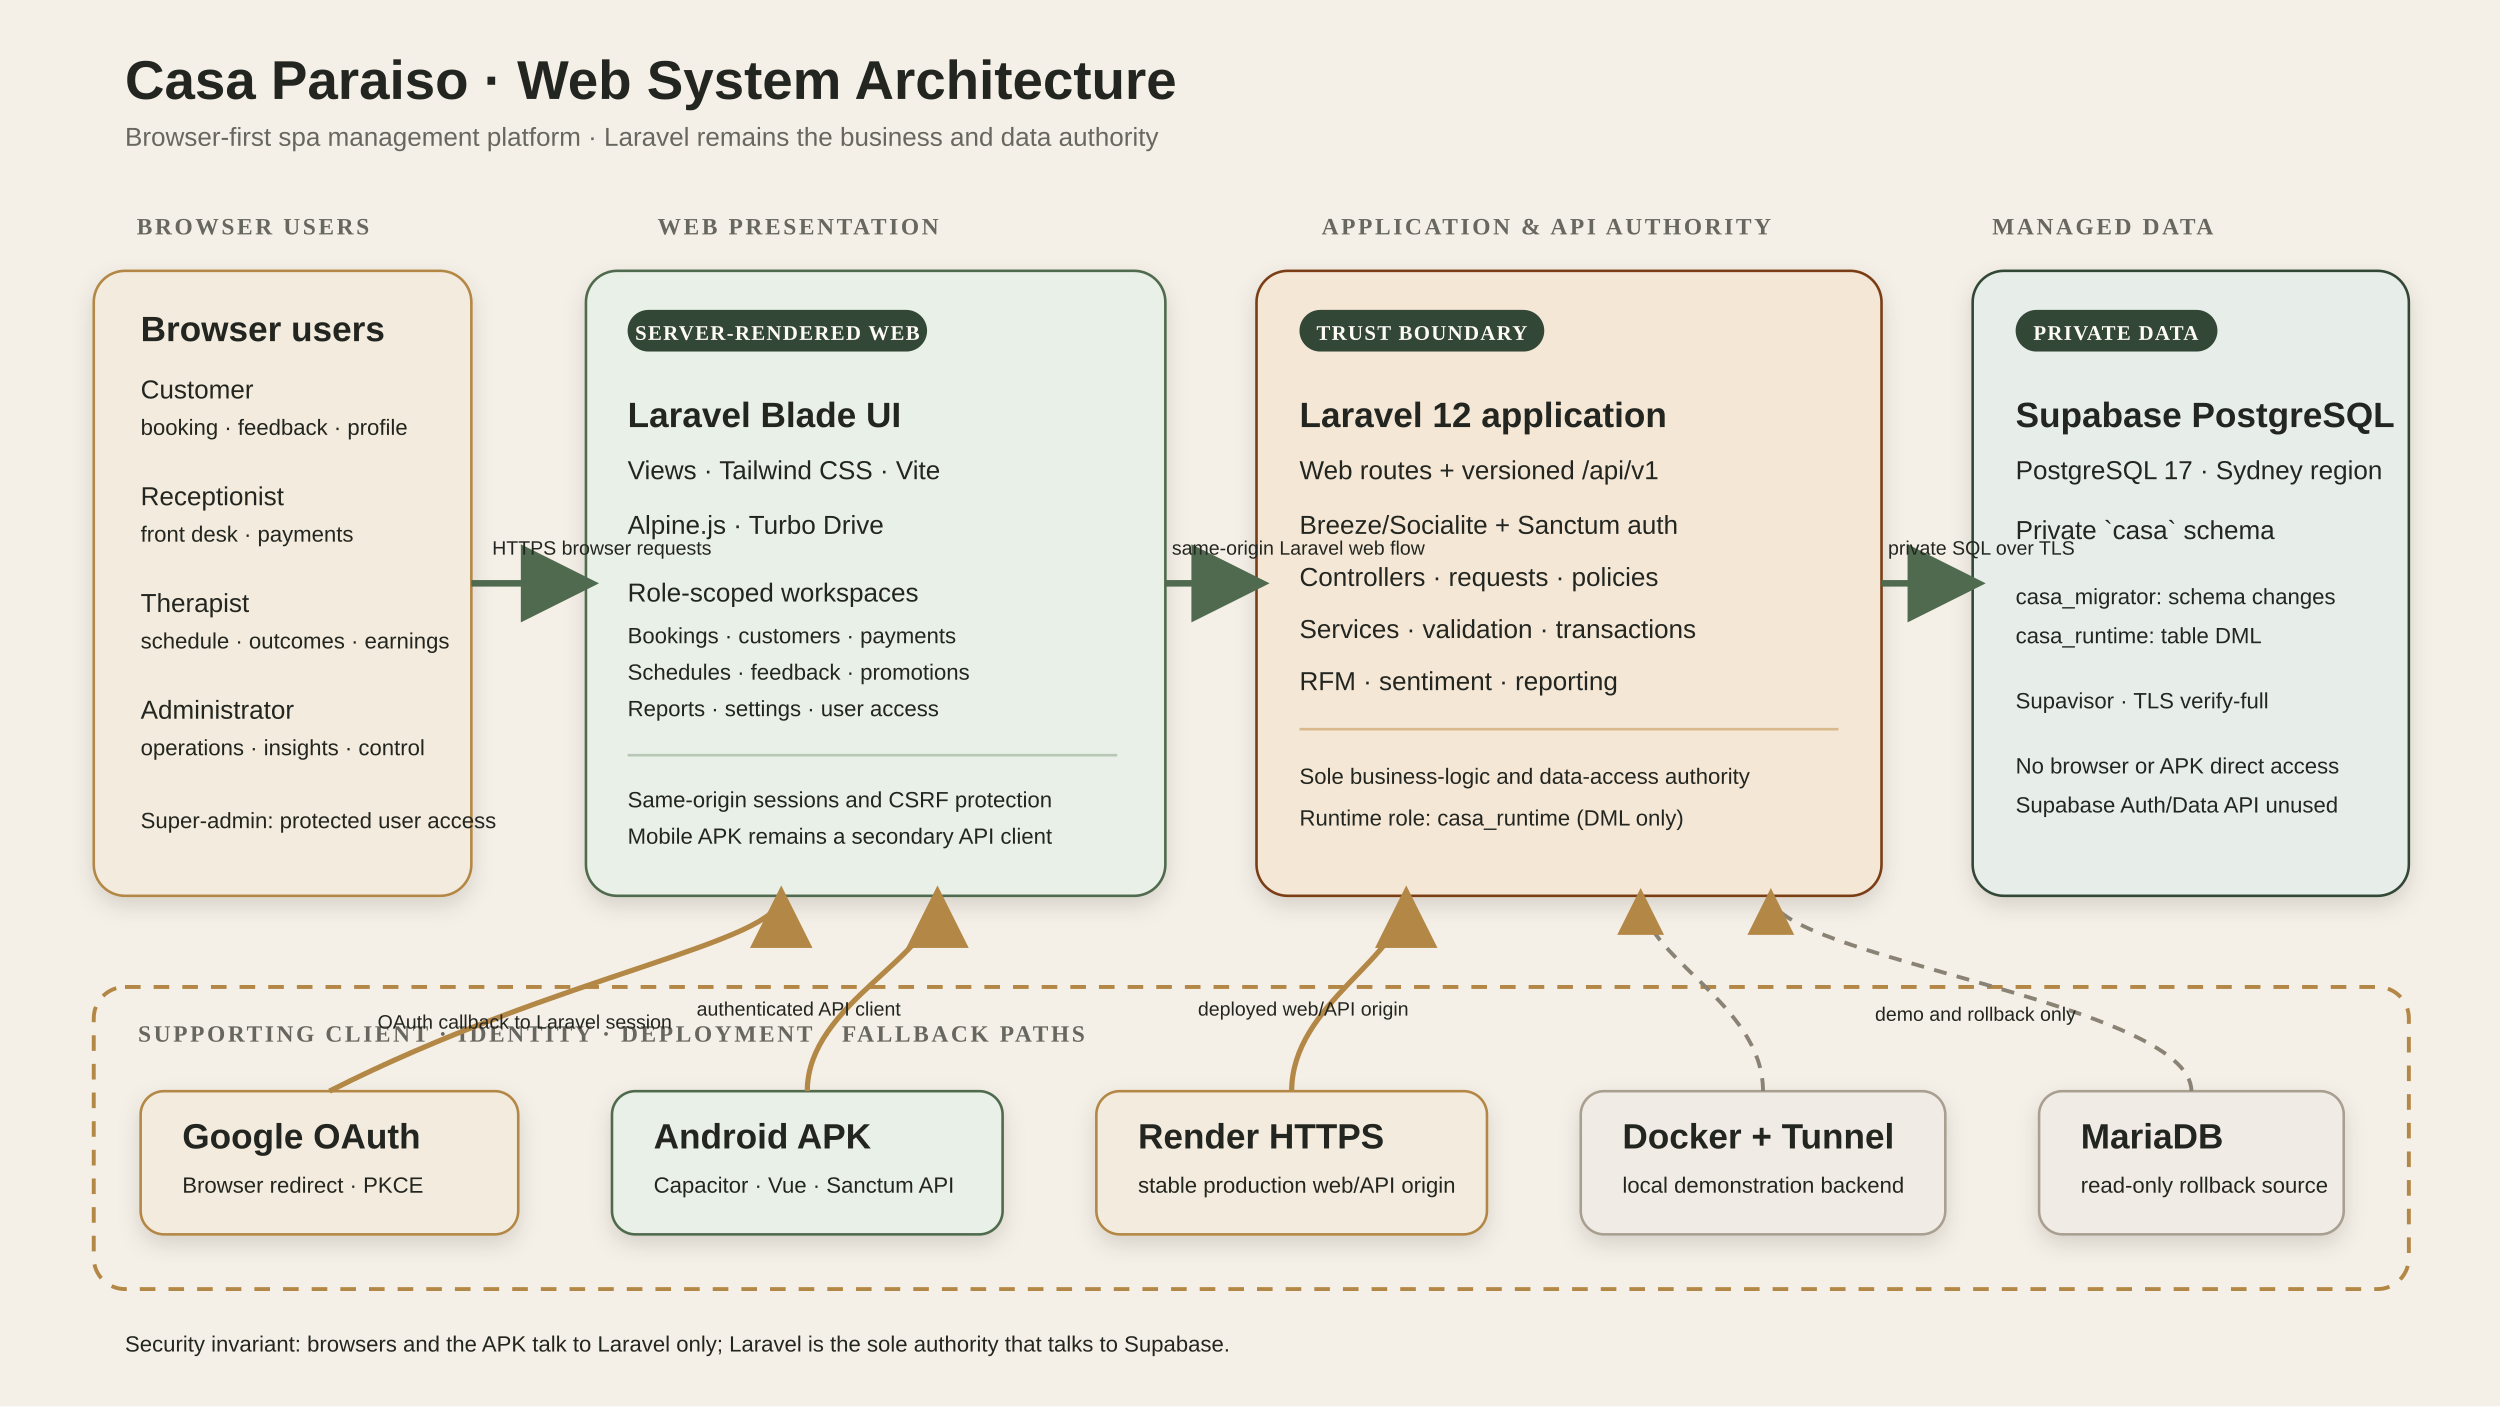
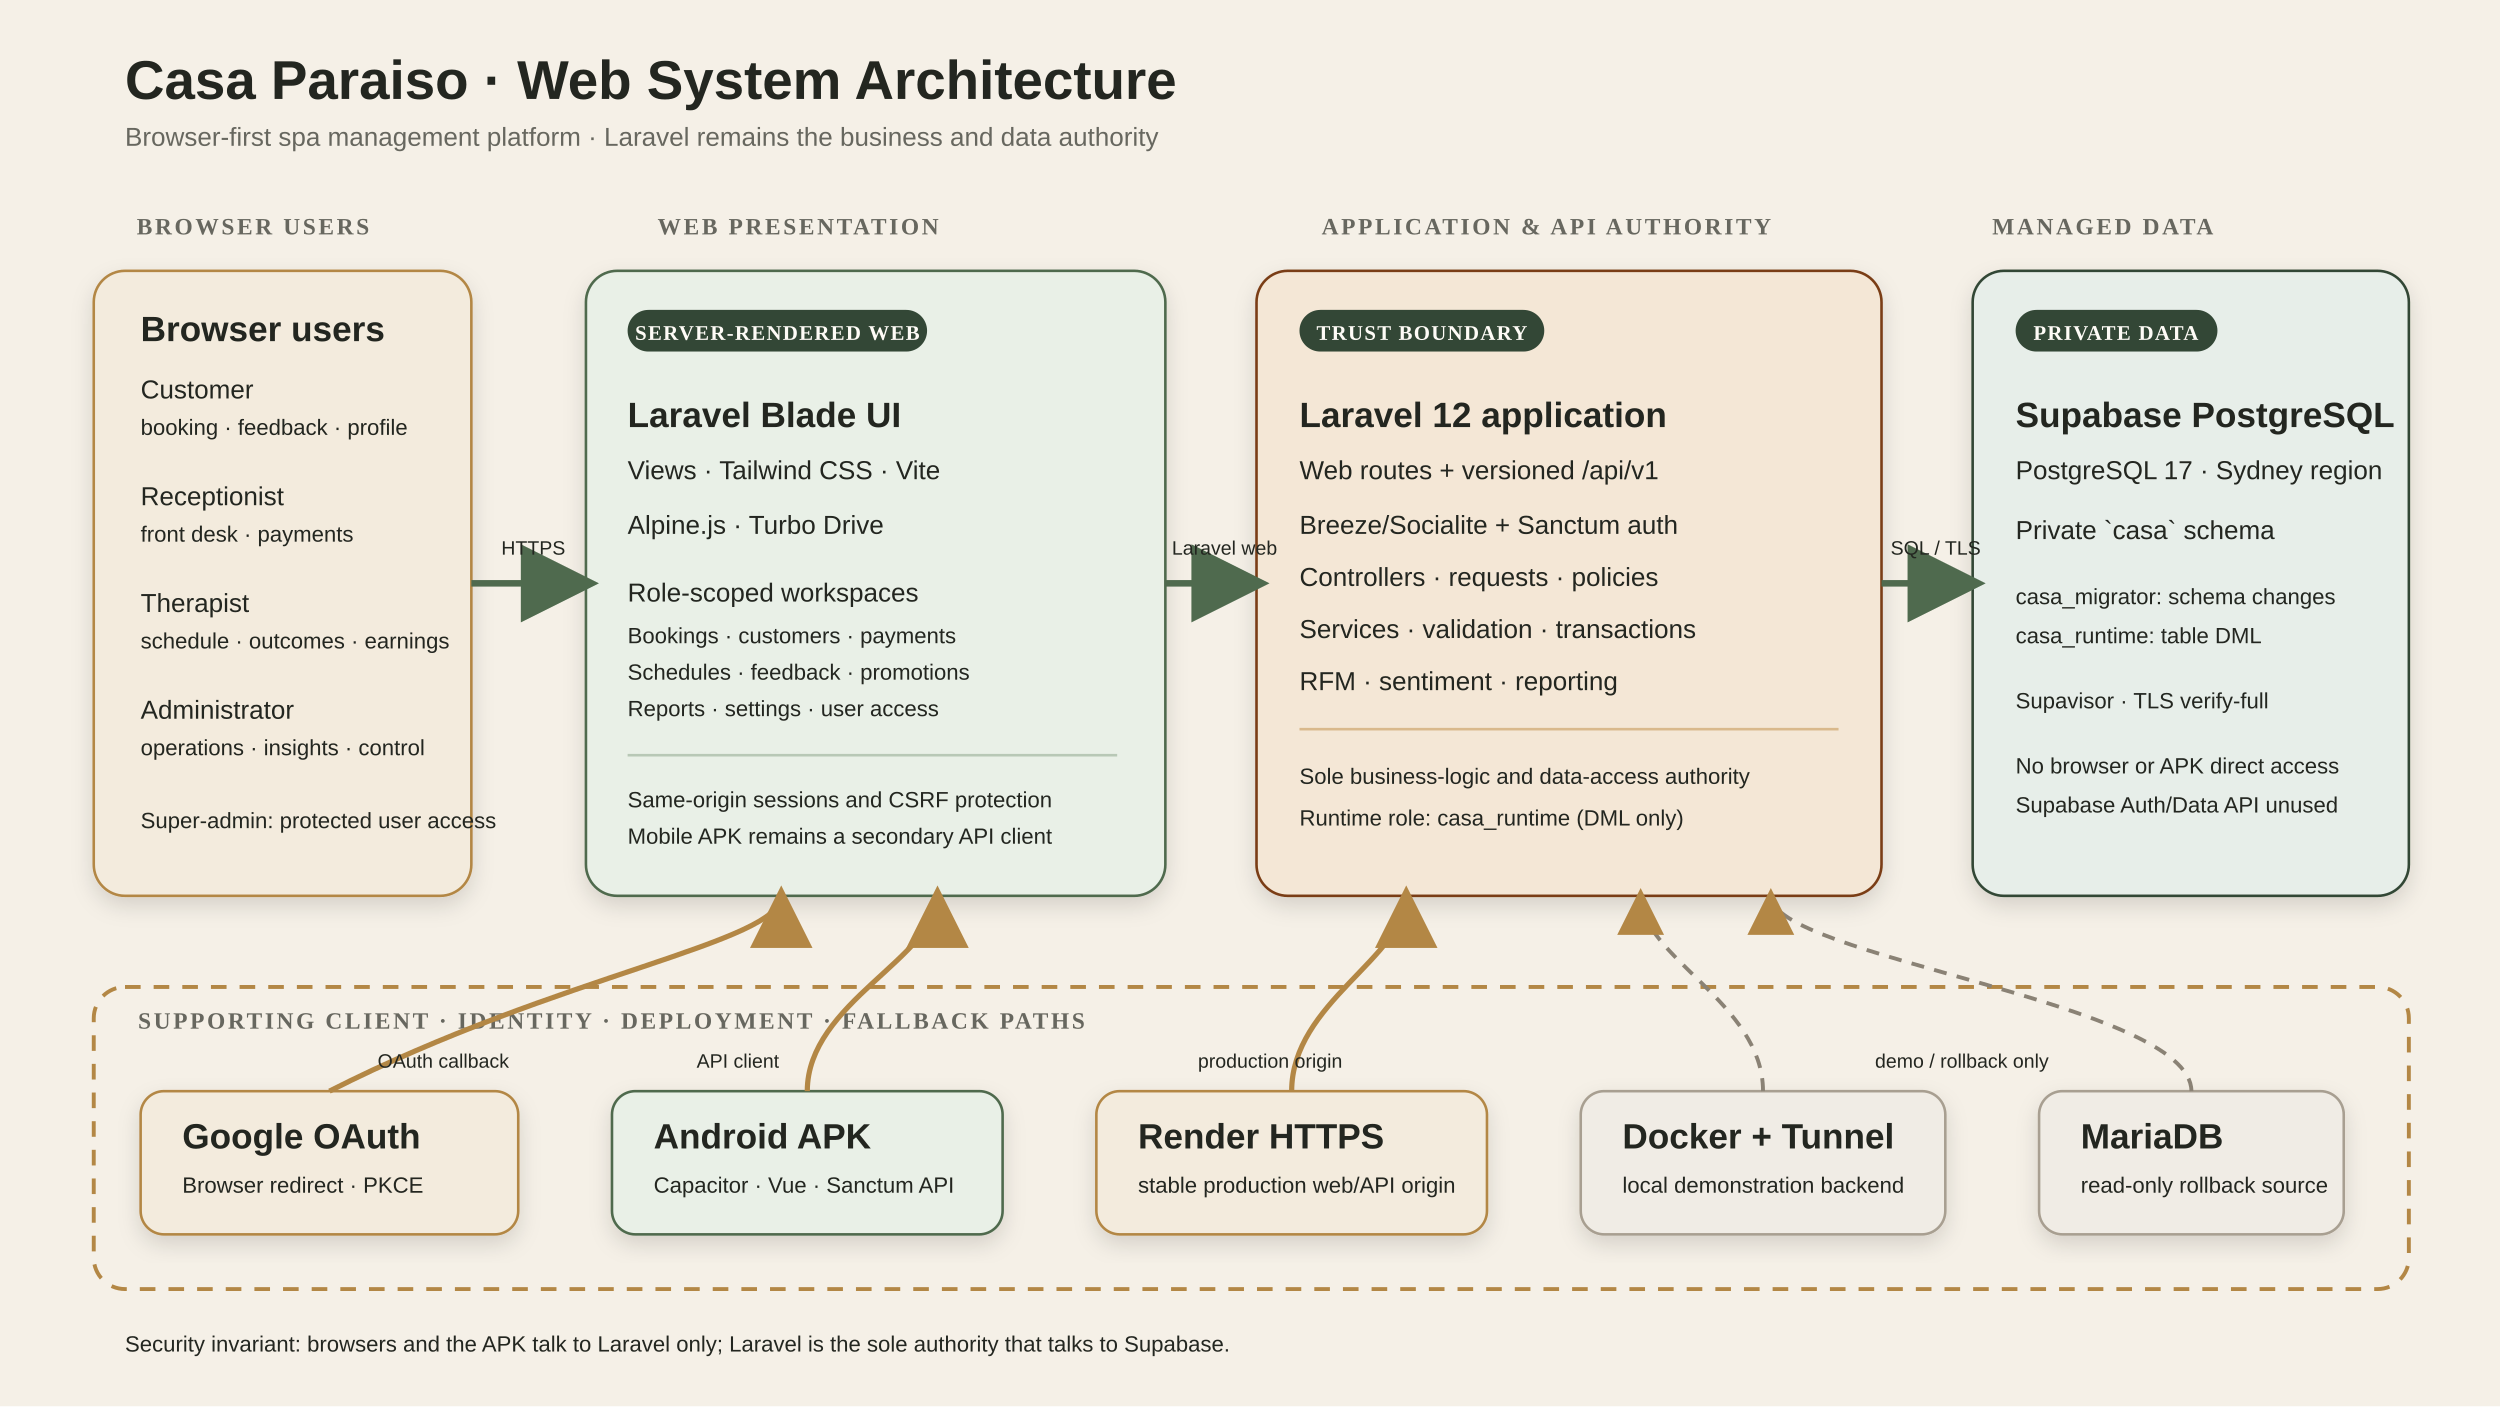
<svg xmlns="http://www.w3.org/2000/svg" width="1920" height="1080" viewBox="0 0 1920 1080" role="img" aria-labelledby="title desc">
  <defs>
    <marker id="arrow" markerWidth="12" markerHeight="12" refX="10" refY="6" orient="auto">
      <path d="M0,0 L12,6 L0,12 z" fill="#4F6A4E" />
    </marker>
    <marker id="goldArrow" markerWidth="12" markerHeight="12" refX="10" refY="6" orient="auto">
      <path d="M0,0 L12,6 L0,12 z" fill="#B38745" />
    </marker>
    <filter id="shadow" x="-20%" y="-20%" width="140%" height="140%">
      <feDropShadow dx="0" dy="7" stdDeviation="8" flood-color="#232620" flood-opacity=".13" />
    </filter>
    <style>
      .ink{font-family:Arial,Helvetica,sans-serif;fill:#232620}.title{font-size:42px;font-weight:700}.subtitle{font-size:20px;fill:#67675F}.layer{font-size:18px;font-weight:700;letter-spacing:2px;fill:#67675F}.h2{font-size:27px;font-weight:700}.body{font-size:20px}.small{font-size:17px}.tiny{font-size:15px}.node{filter:url(#shadow);stroke-width:2}.users{fill:#F3EBDD;stroke:#B38745}.web{fill:#E9F0E7;stroke:#4F6A4E}.backend{fill:#F4E7D6;stroke:#7A3E14}.data{fill:#E7EEE9;stroke:#334736}.support{fill:#F0ECE5;stroke:#A89F91}.external{fill:#F3EBDD;stroke:#B38745}.boundary{fill:none;stroke:#B38745;stroke-width:3;stroke-dasharray:12 10}.line{fill:none;stroke:#4F6A4E;stroke-width:5;marker-end:url(#arrow)}.goldline{fill:none;stroke:#B38745;stroke-width:4;marker-end:url(#goldArrow)}.dashline{fill:none;stroke:#8A8275;stroke-width:3;stroke-dasharray:10 8;marker-end:url(#goldArrow)}.pill{fill:#334736}.pilltext{font-size:16px;font-weight:700;fill:#FFFCF7;letter-spacing:1px}
    </style>
  </defs>
  <rect width="1920" height="1080" fill="#F5F0E7" />
  <text x="96" y="76" class="ink title">Casa Paraiso · Web System Architecture</text>
  <text x="96" y="112" class="ink subtitle">Browser-first spa management platform · Laravel remains the business and data authority</text>
  <text x="105" y="180" class="layer">BROWSER USERS</text>
  <text x="505" y="180" class="layer">WEB PRESENTATION</text>
  <text x="1015" y="180" class="layer">APPLICATION &amp; API AUTHORITY</text>
  <text x="1530" y="180" class="layer">MANAGED DATA</text>
  <rect x="72" y="208" width="290" height="480" rx="24" class="node users" />
  <text x="108" y="262" class="ink h2">Browser users</text>
  <text x="108" y="306" class="ink body">Customer</text>
  <text x="108" y="334" class="ink small">booking · feedback · profile</text>
  <text x="108" y="388" class="ink body">Receptionist</text>
  <text x="108" y="416" class="ink small">front desk · payments</text>
  <text x="108" y="470" class="ink body">Therapist</text>
  <text x="108" y="498" class="ink small">schedule · outcomes · earnings</text>
  <text x="108" y="552" class="ink body">Administrator</text>
  <text x="108" y="580" class="ink small">operations · insights · control</text>
  <text x="108" y="636" class="ink small">Super-admin: protected user access</text>
  <rect x="450" y="208" width="445" height="480" rx="24" class="node web" />
  <rect x="482" y="238" width="230" height="32" rx="16" class="pill" />
  <text x="597" y="261" text-anchor="middle" class="pilltext">SERVER-RENDERED WEB</text>
  <text x="482" y="328" class="ink h2">Laravel Blade UI</text>
  <text x="482" y="368" class="ink body">Views · Tailwind CSS · Vite</text>
  <text x="482" y="410" class="ink body">Alpine.js · Turbo Drive</text>
  <text x="482" y="462" class="ink body">Role-scoped workspaces</text>
  <text x="482" y="494" class="ink small">Bookings · customers · payments</text>
  <text x="482" y="522" class="ink small">Schedules · feedback · promotions</text>
  <text x="482" y="550" class="ink small">Reports · settings · user access</text>
  <line x1="482" y1="580" x2="858" y2="580" stroke="#B8C8B6" stroke-width="2" />
  <text x="482" y="620" class="ink small">Same-origin sessions and CSRF protection</text>
  <text x="482" y="648" class="ink small">Mobile APK remains a secondary API client</text>
  <rect x="965" y="208" width="480" height="480" rx="24" class="node backend" />
  <rect x="998" y="238" width="188" height="32" rx="16" class="pill" />
  <text x="1092" y="261" text-anchor="middle" class="pilltext">TRUST BOUNDARY</text>
  <text x="998" y="328" class="ink h2">Laravel 12 application</text>
  <text x="998" y="368" class="ink body">Web routes + versioned /api/v1</text>
  <text x="998" y="410" class="ink body">Breeze/Socialite + Sanctum auth</text>
  <text x="998" y="450" class="ink body">Controllers · requests · policies</text>
  <text x="998" y="490" class="ink body">Services · validation · transactions</text>
  <text x="998" y="530" class="ink body">RFM · sentiment · reporting</text>
  <line x1="998" y1="560" x2="1412" y2="560" stroke="#D9B98C" stroke-width="2" />
  <text x="998" y="602" class="ink small">Sole business-logic and data-access authority</text>
  <text x="998" y="634" class="ink small">Runtime role: casa_runtime (DML only)</text>
  <rect x="1515" y="208" width="335" height="480" rx="24" class="node data" />
  <rect x="1548" y="238" width="155" height="32" rx="16" class="pill" />
  <text x="1625" y="261" text-anchor="middle" class="pilltext">PRIVATE DATA</text>
  <text x="1548" y="328" class="ink h2">Supabase PostgreSQL</text>
  <text x="1548" y="368" class="ink body">PostgreSQL 17 · Sydney region</text>
  <text x="1548" y="414" class="ink body">Private `casa` schema</text>
  <text x="1548" y="464" class="ink small">casa_migrator: schema changes</text>
  <text x="1548" y="494" class="ink small">casa_runtime: table DML</text>
  <text x="1548" y="544" class="ink small">Supavisor · TLS verify-full</text>
  <text x="1548" y="594" class="ink small">No browser or APK direct access</text>
  <text x="1548" y="624" class="ink small">Supabase Auth/Data API unused</text>
  <path d="M362 448 C395 448 410 448 450 448" class="line" />
-   <text x="378" y="426" class="ink tiny">HTTPS browser requests</text>
+   <text x="385" y="426" class="ink tiny">HTTPS</text>
  <path d="M895 448 C925 448 940 448 965 448" class="line" />
-   <text x="900" y="426" class="ink tiny">same-origin Laravel web flow</text>
+   <text x="900" y="426" class="ink tiny">Laravel web</text>
  <path d="M1445 448 C1470 448 1490 448 1515 448" class="line" />
-   <text x="1450" y="426" class="ink tiny">private SQL over TLS</text>
+   <text x="1452" y="426" class="ink tiny">SQL / TLS</text>
  <rect x="72" y="758" width="1778" height="232" rx="24" class="boundary" />
-   <text x="106" y="800" class="layer">SUPPORTING CLIENT · IDENTITY · DEPLOYMENT · FALLBACK PATHS</text>
+   <text x="106" y="790" class="layer">SUPPORTING CLIENT · IDENTITY · DEPLOYMENT · FALLBACK PATHS</text>
  <rect x="108" y="838" width="290" height="110" rx="18" class="node external" />
  <text x="140" y="882" class="ink h2">Google OAuth</text>
  <text x="140" y="916" class="ink small">Browser redirect · PKCE</text>
  <rect x="470" y="838" width="300" height="110" rx="18" class="node web" />
  <text x="502" y="882" class="ink h2">Android APK</text>
  <text x="502" y="916" class="ink small">Capacitor · Vue · Sanctum API</text>
  <rect x="842" y="838" width="300" height="110" rx="18" class="node external" />
  <text x="874" y="882" class="ink h2">Render HTTPS</text>
  <text x="874" y="916" class="ink small">stable production web/API origin</text>
  <rect x="1214" y="838" width="280" height="110" rx="18" class="node support" />
  <text x="1246" y="882" class="ink h2">Docker + Tunnel</text>
  <text x="1246" y="916" class="ink small">local demonstration backend</text>
  <rect x="1566" y="838" width="234" height="110" rx="18" class="node support" />
  <text x="1598" y="882" class="ink h2">MariaDB</text>
  <text x="1598" y="916" class="ink small">read-only rollback source</text>
  <path d="M253 838 C430 748 600 724 600 688" class="goldline" />
-   <text x="290" y="790" class="ink tiny">OAuth callback to Laravel session</text>
+   <text x="290" y="820" class="ink tiny">OAuth callback</text>
  <path d="M620 838 C620 770 720 735 720 688" class="goldline" />
-   <text x="535" y="780" class="ink tiny">authenticated API client</text>
+   <text x="535" y="820" class="ink tiny">API client</text>
  <path d="M992 838 C992 770 1080 735 1080 688" class="goldline" />
-   <text x="920" y="780" class="ink tiny">deployed web/API origin</text>
+   <text x="920" y="820" class="ink tiny">production origin</text>
  <path d="M1354 838 C1354 770 1260 735 1260 688" class="dashline" />
  <path d="M1683 838 C1683 770 1360 735 1360 688" class="dashline" />
-   <text x="1440" y="784" class="ink tiny">demo and rollback only</text>
+   <text x="1440" y="820" class="ink tiny">demo / rollback only</text>
  <text x="96" y="1038" class="ink small">Security invariant: browsers and the APK talk to Laravel only; Laravel is the sole authority that talks to Supabase.</text>
</svg>
